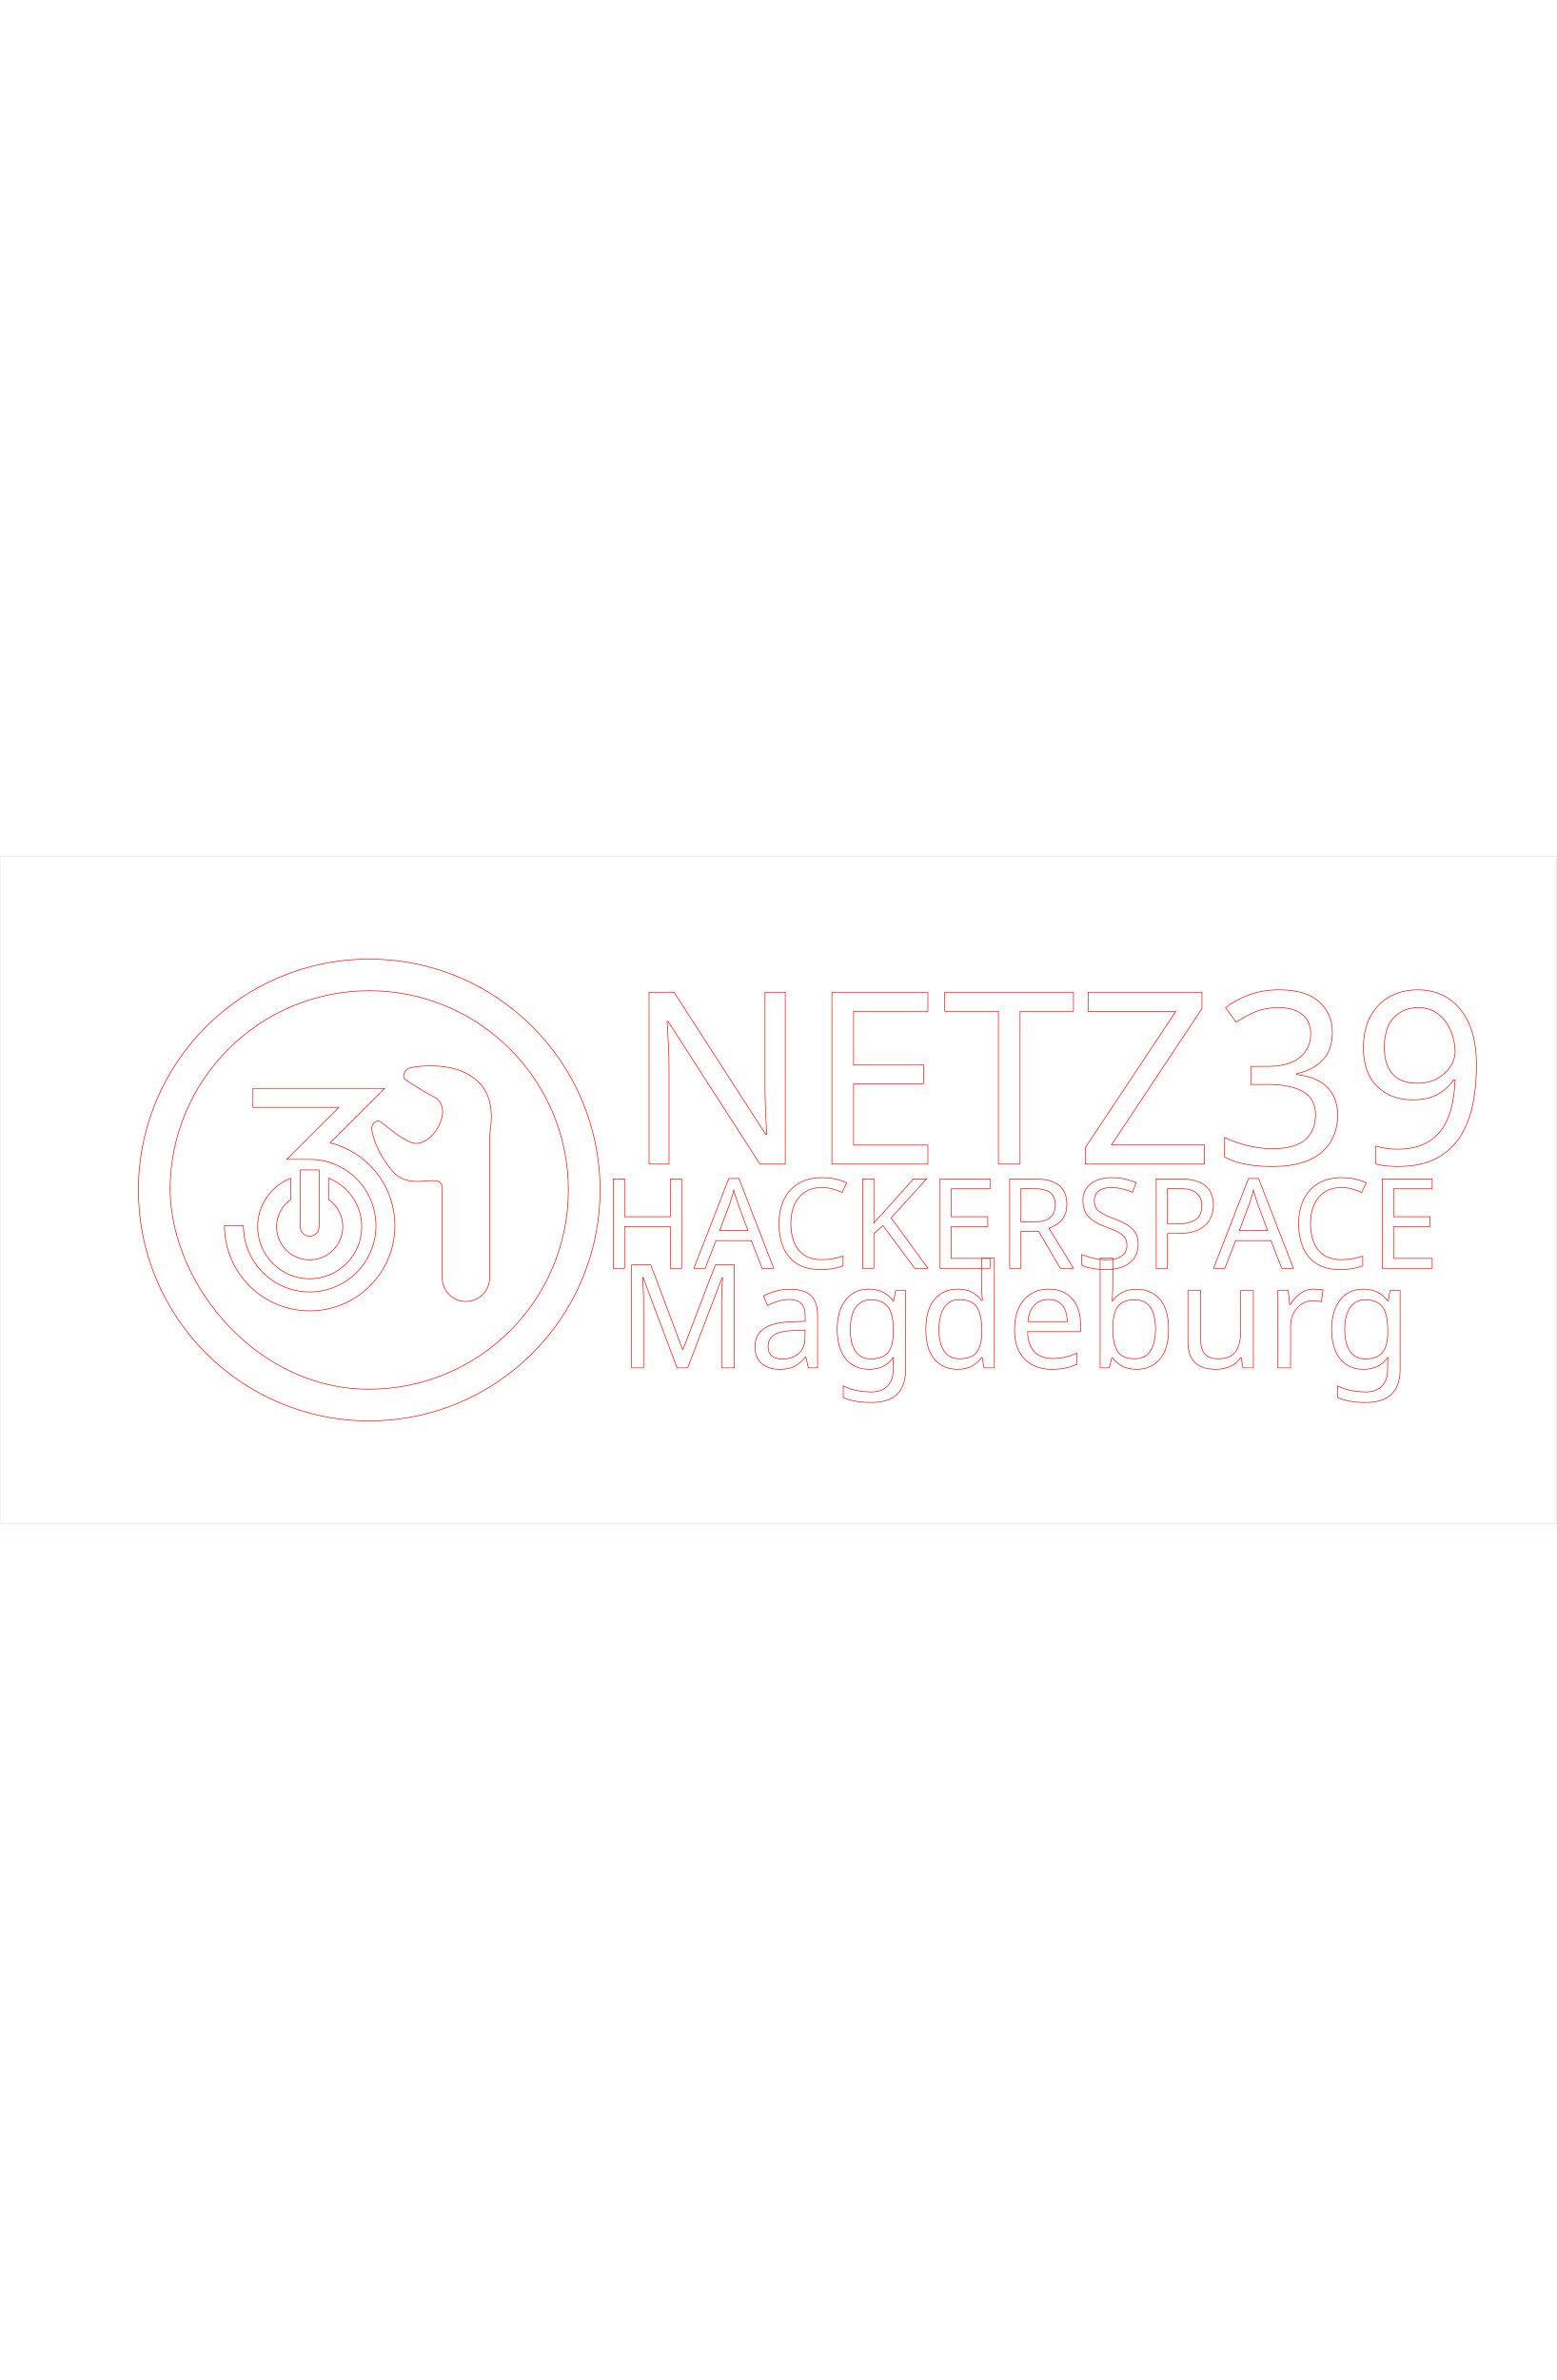
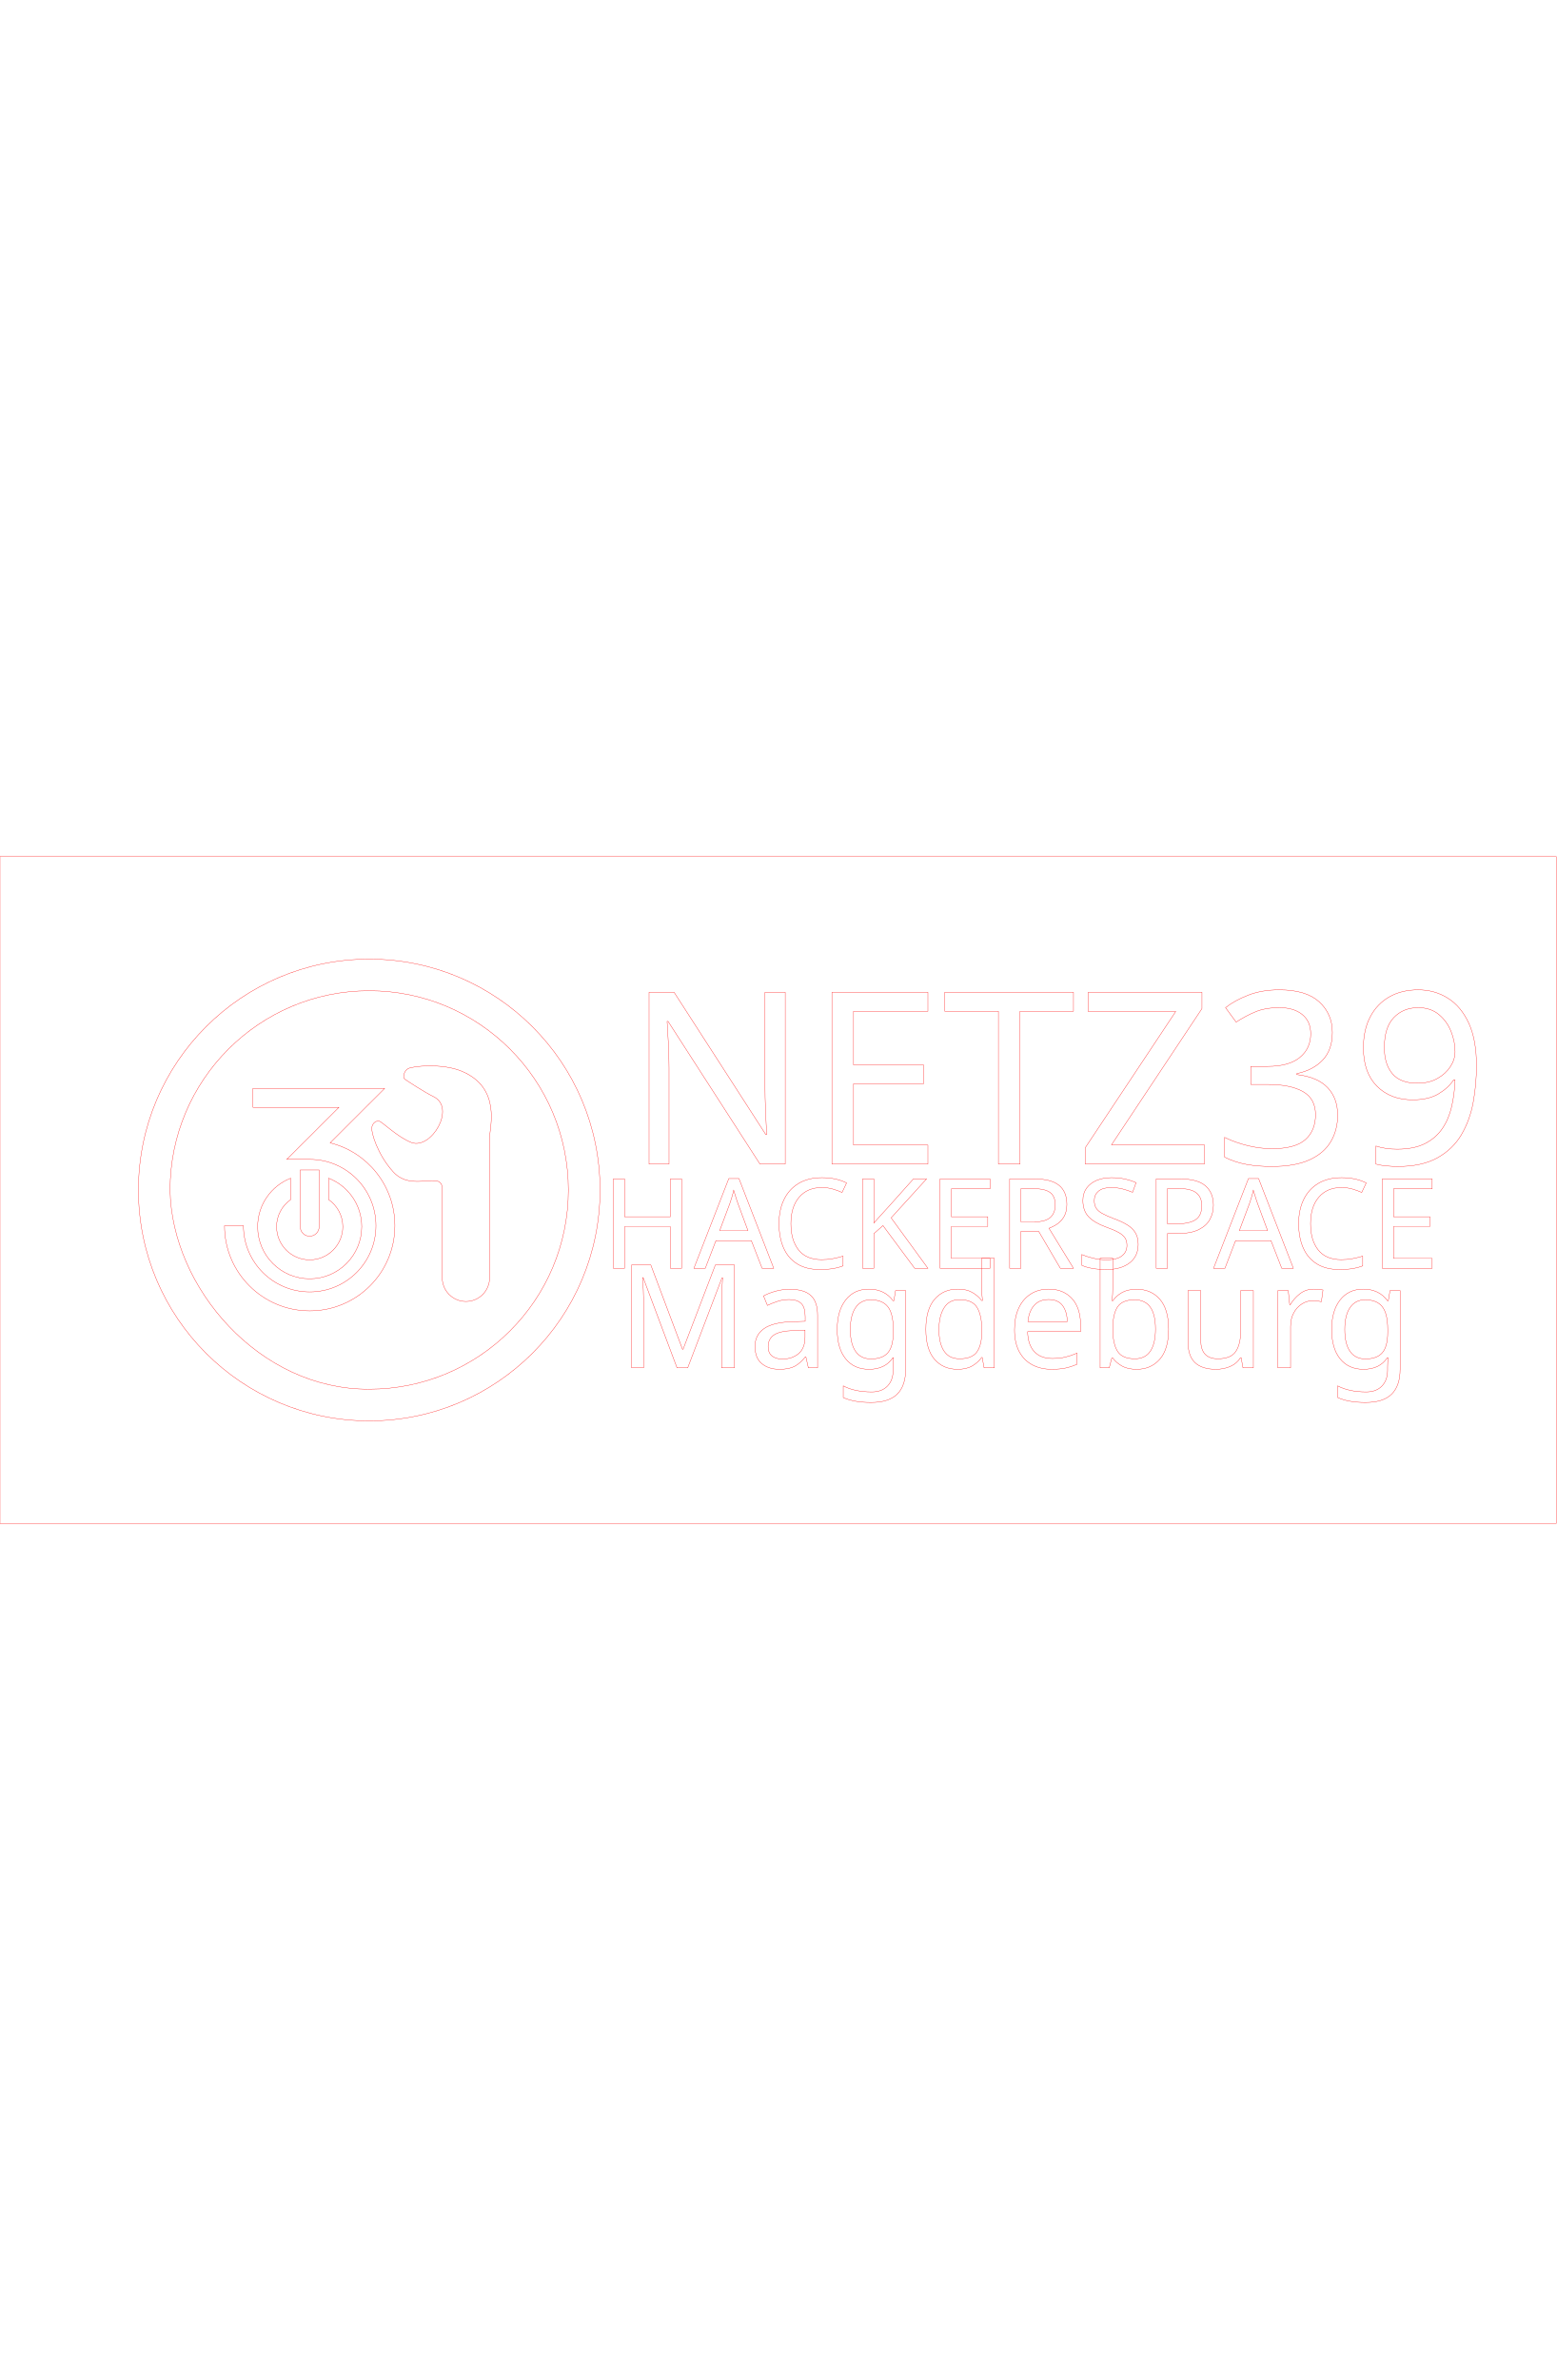
<svg xmlns="http://www.w3.org/2000/svg" width="2480.315" height="3791.338" id="svg4141" version="1.1">
  <defs id="defs4143" />
  <g id="layer1" transform="translate(0,2738.978)">
-     <rect style="fill:none;fill-opacity:1;stroke:#ff0000;stroke-opacity:1;stroke-width:0.15;stroke-miterlimit:4;stroke-dasharray:none" id="rect4215" width="2480.315" height="1062.992" x="0" y="-1374.804" />
-     <text xml:space="preserve" style="font-size:26.591px;font-style:normal;font-weight:normal;line-height:125%;letter-spacing:0px;word-spacing:0px;fill:none;fill-opacity:1;stroke:#ff0000;font-family:Sans;stroke-opacity:1;stroke-width:1;stroke-miterlimit:4;stroke-dasharray:none" x="1643.319" y="-718.571" id="text4042">
-       <tspan x="1643.319" y="-718.571" style="font-size:199.433px;font-style:normal;font-variant:normal;font-weight:normal;font-stretch:normal;text-align:center;text-anchor:middle;fill:none;fill-opacity:1;stroke:#ff0000;font-family:Politics Head;-inkscape-font-specification:Politics Head;stroke-opacity:1;stroke-width:1;stroke-miterlimit:4;stroke-dasharray:none" id="tspan4048">HACKERSPACE</tspan>
+     <path style="font-size:medium;font-style:normal;font-variant:normal;font-weight:normal;font-stretch:normal;text-indent:0;text-align:start;text-decoration:none;line-height:normal;letter-spacing:normal;word-spacing:normal;text-transform:none;direction:ltr;block-progression:tb;writing-mode:lr-tb;text-anchor:start;baseline-shift:baseline;color:#000000;fill:#ff0000;fill-opacity:1;stroke:none;stroke-width:0.5;marker:none;visibility:visible;display:inline;overflow:visible;enable-background:accumulate;font-family:Sans;-inkscape-font-specification:Sans" d="m -0.25,-1374.804 0,0.25 0,1062.492 0,0.25 0.25,0 2479.815,0 0.25,0 0,-0.25 0,-1062.492 0,-0.25 -0.25,0 -2479.815,0 -0.25,0 z m 0.5,0.5 2479.315,0 0,1061.993 -2479.315,0 0,-1061.993 z" id="rect4215" />
+     <text xml:space="preserve" style="font-size:26.591px;font-style:normal;font-weight:normal;line-height:125%;letter-spacing:0px;word-spacing:0px;fill:none;stroke:#ff0000;stroke-width:0.5;stroke-miterlimit:4;stroke-opacity:1;stroke-dasharray:none;font-family:Sans" x="1643.319" y="-718.571" id="text4042">
+       <tspan x="1643.319" y="-718.571" style="font-size:199.433px;font-style:normal;font-variant:normal;font-weight:normal;font-stretch:normal;text-align:center;text-anchor:middle;fill:none;stroke:#ff0000;stroke-width:0.5;stroke-miterlimit:4;stroke-opacity:1;stroke-dasharray:none;font-family:Politics Head;-inkscape-font-specification:Politics Head" id="tspan4048">HACKERSPACE</tspan>
    </text>
-     <text xml:space="preserve" style="font-size:106.498px;font-style:normal;font-weight:normal;line-height:125%;letter-spacing:0px;word-spacing:0px;fill:none;fill-opacity:1;stroke:#ff0000;font-family:Sans;stroke-opacity:1;stroke-width:1;stroke-miterlimit:4;stroke-dasharray:none" x="997.076" y="-884.58" id="text4050">
-       <tspan id="tspan4052" x="997.076" y="-884.58" style="font-size:383.393px;fill:none;fill-opacity:1;stroke:#ff0000;font-family:Politics Head;-inkscape-font-specification:Politics Head;stroke-opacity:1;stroke-width:1;stroke-miterlimit:4;stroke-dasharray:none">NETZ39</tspan>
+     <text xml:space="preserve" style="font-size:106.498px;font-style:normal;font-weight:normal;line-height:125%;letter-spacing:0px;word-spacing:0px;fill:none;stroke:#ff0000;stroke-width:0.5;stroke-miterlimit:4;stroke-opacity:1;stroke-dasharray:none;font-family:Sans" x="997.076" y="-884.58" id="text4050">
+       <tspan id="tspan4052" x="997.076" y="-884.58" style="font-size:383.393px;fill:none;stroke:#ff0000;stroke-width:0.5;stroke-miterlimit:4;stroke-opacity:1;stroke-dasharray:none;font-family:Politics Head;-inkscape-font-specification:Politics Head">NETZ39</tspan>
    </text>
-     <text id="text4059" y="-559.98" x="1637.302" style="font-size:30.628px;font-style:normal;font-weight:normal;line-height:125%;letter-spacing:0px;word-spacing:0px;fill:none;fill-opacity:1;stroke:#ff0000;font-family:Sans;stroke-opacity:1;stroke-width:1;stroke-miterlimit:4;stroke-dasharray:none" xml:space="preserve">
-       <tspan id="tspan4061" style="font-size:229.708px;font-style:normal;font-variant:normal;font-weight:normal;font-stretch:normal;text-align:center;text-anchor:middle;fill:none;fill-opacity:1;stroke:#ff0000;font-family:Politics Head;-inkscape-font-specification:Politics Head;stroke-opacity:1;stroke-width:1;stroke-miterlimit:4;stroke-dasharray:none" y="-559.98" x="1637.302">Magdeburg</tspan>
+     <text id="text4059" y="-559.98" x="1637.302" style="font-size:30.628px;font-style:normal;font-weight:normal;line-height:125%;letter-spacing:0px;word-spacing:0px;fill:none;stroke:#ff0000;stroke-width:0.5;stroke-miterlimit:4;stroke-opacity:1;stroke-dasharray:none;font-family:Sans" xml:space="preserve">
+       <tspan id="tspan4061" style="font-size:229.708px;font-style:normal;font-variant:normal;font-weight:normal;font-stretch:normal;text-align:center;text-anchor:middle;fill:none;stroke:#ff0000;stroke-width:0.5;stroke-miterlimit:4;stroke-opacity:1;stroke-dasharray:none;font-family:Politics Head;-inkscape-font-specification:Politics Head" y="-559.98" x="1637.302">Magdeburg</tspan>
    </text>
-     <g id="g3972" transform="matrix(2.89878,0,0,2.89878,153.5599,-1278.126)" style="fill:none;fill-opacity:1;stroke:#ff0000;stroke-opacity:1;stroke-width:0.345;stroke-miterlimit:4;stroke-dasharray:none">
-       <g id="g4413" transform="translate(-448.0526,-67.70133)" style="fill:none;fill-opacity:1;stroke:#ff0000;stroke-opacity:1;stroke-width:0.345;stroke-miterlimit:4;stroke-dasharray:none">
-         <path style="color:#000000;fill:none;fill-opacity:1;stroke:#ff0000;stroke-width:0.345;marker:none;visibility:visible;display:inline;overflow:visible;enable-background:accumulate;stroke-opacity:1;stroke-miterlimit:4;stroke-dasharray:none" id="path4996-4-0-4-8-9-7-2-6-0-9-9-2" d="m 534.121,161.882 0,10.406 47.253,0 c -9.528,9.543 -19.07,19.073 -28.627,28.586 l 12.593,0 c 20.112,0 36.401,16.329 36.401,36.442 0,20.112 -16.289,36.401 -36.401,36.401 -20.112,0 -36.442,-16.289 -36.442,-36.401 l -10.406,0 c 0,25.858 20.989,46.807 46.848,46.807 25.858,0 46.807,-20.949 46.807,-46.807 0,-21.993 -15.152,-40.48 -35.591,-45.512 l 29.963,-29.923 z" />
-         <g id="g4409" transform="matrix(-1,0,0,-1,1130.637,475.1825)" style="fill:none;fill-opacity:1;stroke:#ff0000;stroke-opacity:1;stroke-width:0.345;stroke-miterlimit:4;stroke-dasharray:none">
-           <path style="color:#000000;fill:none;fill-opacity:1;stroke:#ff0000;stroke-width:0.345;marker:none;visibility:visible;display:inline;overflow:visible;enable-background:accumulate;stroke-opacity:1;stroke-miterlimit:4;stroke-dasharray:none" id="path4996-4-0-4-2-1-9-8-5-8-9" d="m 565.339,208.689 c -15.802,0 -28.627,12.825 -28.627,28.627 0,12.131 7.56,22.487 18.221,26.643 l 0,-11.742 c -4.724,-3.282 -7.815,-8.711 -7.815,-14.901 0,-10.056 8.165,-18.221 18.221,-18.221 10.056,0 18.18,8.165 18.18,18.221 0,6.18 -3.075,11.617 -7.774,14.901 l 0,11.742 c 10.649,-4.156 18.18,-14.512 18.18,-26.643 0,-15.802 -12.784,-28.627 -28.586,-28.627 z" />
-           <path style="color:#000000;fill:none;fill-opacity:1;stroke:#ff0000;stroke-width:0.345;marker:none;visibility:visible;display:inline;overflow:visible;enable-background:accumulate;stroke-opacity:1;stroke-miterlimit:4;stroke-dasharray:none" id="rect5023-1-6-7-7-5-2-9-1-8-8" d="m 565.339,232.093 c -2.873,0 -5.223,2.35 -5.223,5.223 l 0,31.178 10.406,0 0,-31.178 c 0,-2.873 -2.31,-5.223 -5.183,-5.223 z" />
+     <g id="g3972" transform="matrix(2.89878,0,0,2.89878,153.5598,-1278.126)" style="fill:none;stroke:#ff0000;stroke-width:0.172;stroke-miterlimit:4;stroke-opacity:1;stroke-dasharray:none">
+       <g id="g4413" transform="translate(-448.0526,-67.70133)" style="fill:none;stroke:#ff0000;stroke-width:0.172;stroke-miterlimit:4;stroke-opacity:1;stroke-dasharray:none">
+         <path style="color:#000000;fill:none;stroke:#ff0000;stroke-width:0.172;stroke-miterlimit:4;stroke-opacity:1;stroke-dasharray:none;marker:none;visibility:visible;display:inline;overflow:visible;enable-background:accumulate" id="path4996-4-0-4-8-9-7-2-6-0-9-9-2" d="m 534.121,161.882 0,10.406 47.253,0 c -9.528,9.543 -19.07,19.073 -28.627,28.586 l 12.593,0 c 20.112,0 36.401,16.329 36.401,36.442 0,20.112 -16.289,36.401 -36.401,36.401 -20.112,0 -36.442,-16.289 -36.442,-36.401 l -10.406,0 c 0,25.858 20.989,46.807 46.848,46.807 25.858,0 46.807,-20.949 46.807,-46.807 0,-21.993 -15.152,-40.48 -35.591,-45.512 l 29.963,-29.923 z" />
+         <g id="g4409" transform="matrix(-1,0,0,-1,1130.637,475.1825)" style="fill:none;stroke:#ff0000;stroke-width:0.172;stroke-miterlimit:4;stroke-opacity:1;stroke-dasharray:none">
+           <path style="color:#000000;fill:none;stroke:#ff0000;stroke-width:0.172;stroke-miterlimit:4;stroke-opacity:1;stroke-dasharray:none;marker:none;visibility:visible;display:inline;overflow:visible;enable-background:accumulate" id="path4996-4-0-4-2-1-9-8-5-8-9" d="m 565.339,208.689 c -15.802,0 -28.627,12.825 -28.627,28.627 0,12.131 7.56,22.487 18.221,26.643 l 0,-11.742 c -4.724,-3.282 -7.815,-8.711 -7.815,-14.901 0,-10.056 8.165,-18.221 18.221,-18.221 10.056,0 18.18,8.165 18.18,18.221 0,6.18 -3.075,11.617 -7.774,14.901 l 0,11.742 c 10.649,-4.156 18.18,-14.512 18.18,-26.643 0,-15.802 -12.784,-28.627 -28.586,-28.627 z" />
+           <path style="color:#000000;fill:none;stroke:#ff0000;stroke-width:0.172;stroke-miterlimit:4;stroke-opacity:1;stroke-dasharray:none;marker:none;visibility:visible;display:inline;overflow:visible;enable-background:accumulate" id="rect5023-1-6-7-7-5-2-9-1-8-8" d="m 565.339,232.093 c -2.873,0 -5.223,2.35 -5.223,5.223 l 0,31.178 10.406,0 0,-31.178 c 0,-2.873 -2.31,-5.223 -5.183,-5.223 z" />
        </g>
-         <path style="fill:none;fill-opacity:1;stroke:#ff0000;stroke-opacity:1;stroke-width:0.345;stroke-miterlimit:4;stroke-dasharray:none" id="path5018-1-3-2-1-4-7-5-6" d="m 630.853,149.491 c -5.722,0.054 -10.364,0.853 -11.499,1.539 -2.271,1.371 -2.807,4.658 -2.106,5.426 0.702,0.768 11.43,7.658 16.115,9.92 12.614,6.09 -1.288,29.396 -12.147,25.226 -7.696,-2.955 -16.427,-11.757 -17.897,-11.823 -1.47,-0.065 -3.364,0.926 -3.847,3.482 -0.483,2.556 3.008,14.897 11.783,24.497 10.529,11.52 26.926,-1.209 26.926,9.313 l 0,48.872 a 13.018,13.018 0 0 0 26.036,0 l 0,-62.437 0,-14.577 c 0,-5.467 6.703,-27.389 -15.467,-36.563 -5.374,-2.224 -12.175,-2.929 -17.897,-2.875 z" />
+         <path style="fill:none;stroke:#ff0000;stroke-width:0.172;stroke-miterlimit:4;stroke-opacity:1;stroke-dasharray:none" id="path5018-1-3-2-1-4-7-5-6" d="m 630.853,149.491 c -5.722,0.054 -10.364,0.853 -11.499,1.539 -2.271,1.371 -2.807,4.658 -2.106,5.426 0.702,0.768 11.43,7.658 16.115,9.92 12.614,6.09 -1.288,29.396 -12.147,25.226 -7.696,-2.955 -16.427,-11.757 -17.897,-11.823 -1.47,-0.065 -3.364,0.926 -3.847,3.482 -0.483,2.556 3.008,14.897 11.783,24.497 10.529,11.52 26.926,-1.209 26.926,9.313 l 0,48.872 a 13.018,13.018 0 0 0 26.036,0 l 0,-62.437 0,-14.577 c 0,-5.467 6.703,-27.389 -15.467,-36.563 -5.374,-2.224 -12.175,-2.929 -17.897,-2.875 z" />
      </g>
-       <path style="color:#000000;fill:none;fill-opacity:1;stroke:#ff0000;stroke-width:0.345;marker:none;visibility:visible;display:inline;overflow:visible;enable-background:accumulate;stroke-opacity:1;stroke-miterlimit:4;stroke-dasharray:none" id="path7438-70-0-9-0-2" d="m 150,23.121 c -70.071,0 -126.879,56.808 -126.879,126.879 0,70.071 56.808,126.879 126.879,126.879 70.071,0 126.879,-56.808 126.879,-126.879 C 276.879,79.929 220.071,23.121 150,23.121 z m 0,17.386 c 60.46,0 109.454,49.033 109.454,109.493 0,60.46 -48.994,109.454 -109.454,109.454 -60.472,0.389 -108.645,-55.933 -109.493,-109.454 0,-60.46 49.033,-109.493 109.493,-109.493 z" />
+       <path style="color:#000000;fill:none;stroke:#ff0000;stroke-width:0.172;stroke-miterlimit:4;stroke-opacity:1;stroke-dasharray:none;marker:none;visibility:visible;display:inline;overflow:visible;enable-background:accumulate" id="path7438-70-0-9-0-2" d="m 150,23.121 c -70.071,0 -126.879,56.808 -126.879,126.879 0,70.071 56.808,126.879 126.879,126.879 70.071,0 126.879,-56.808 126.879,-126.879 C 276.879,79.929 220.071,23.121 150,23.121 z m 0,17.386 c 60.46,0 109.454,49.033 109.454,109.493 0,60.46 -48.994,109.454 -109.454,109.454 -60.472,0.389 -108.645,-55.933 -109.493,-109.454 0,-60.46 49.033,-109.493 109.493,-109.493 z" />
    </g>
  </g>
</svg>
